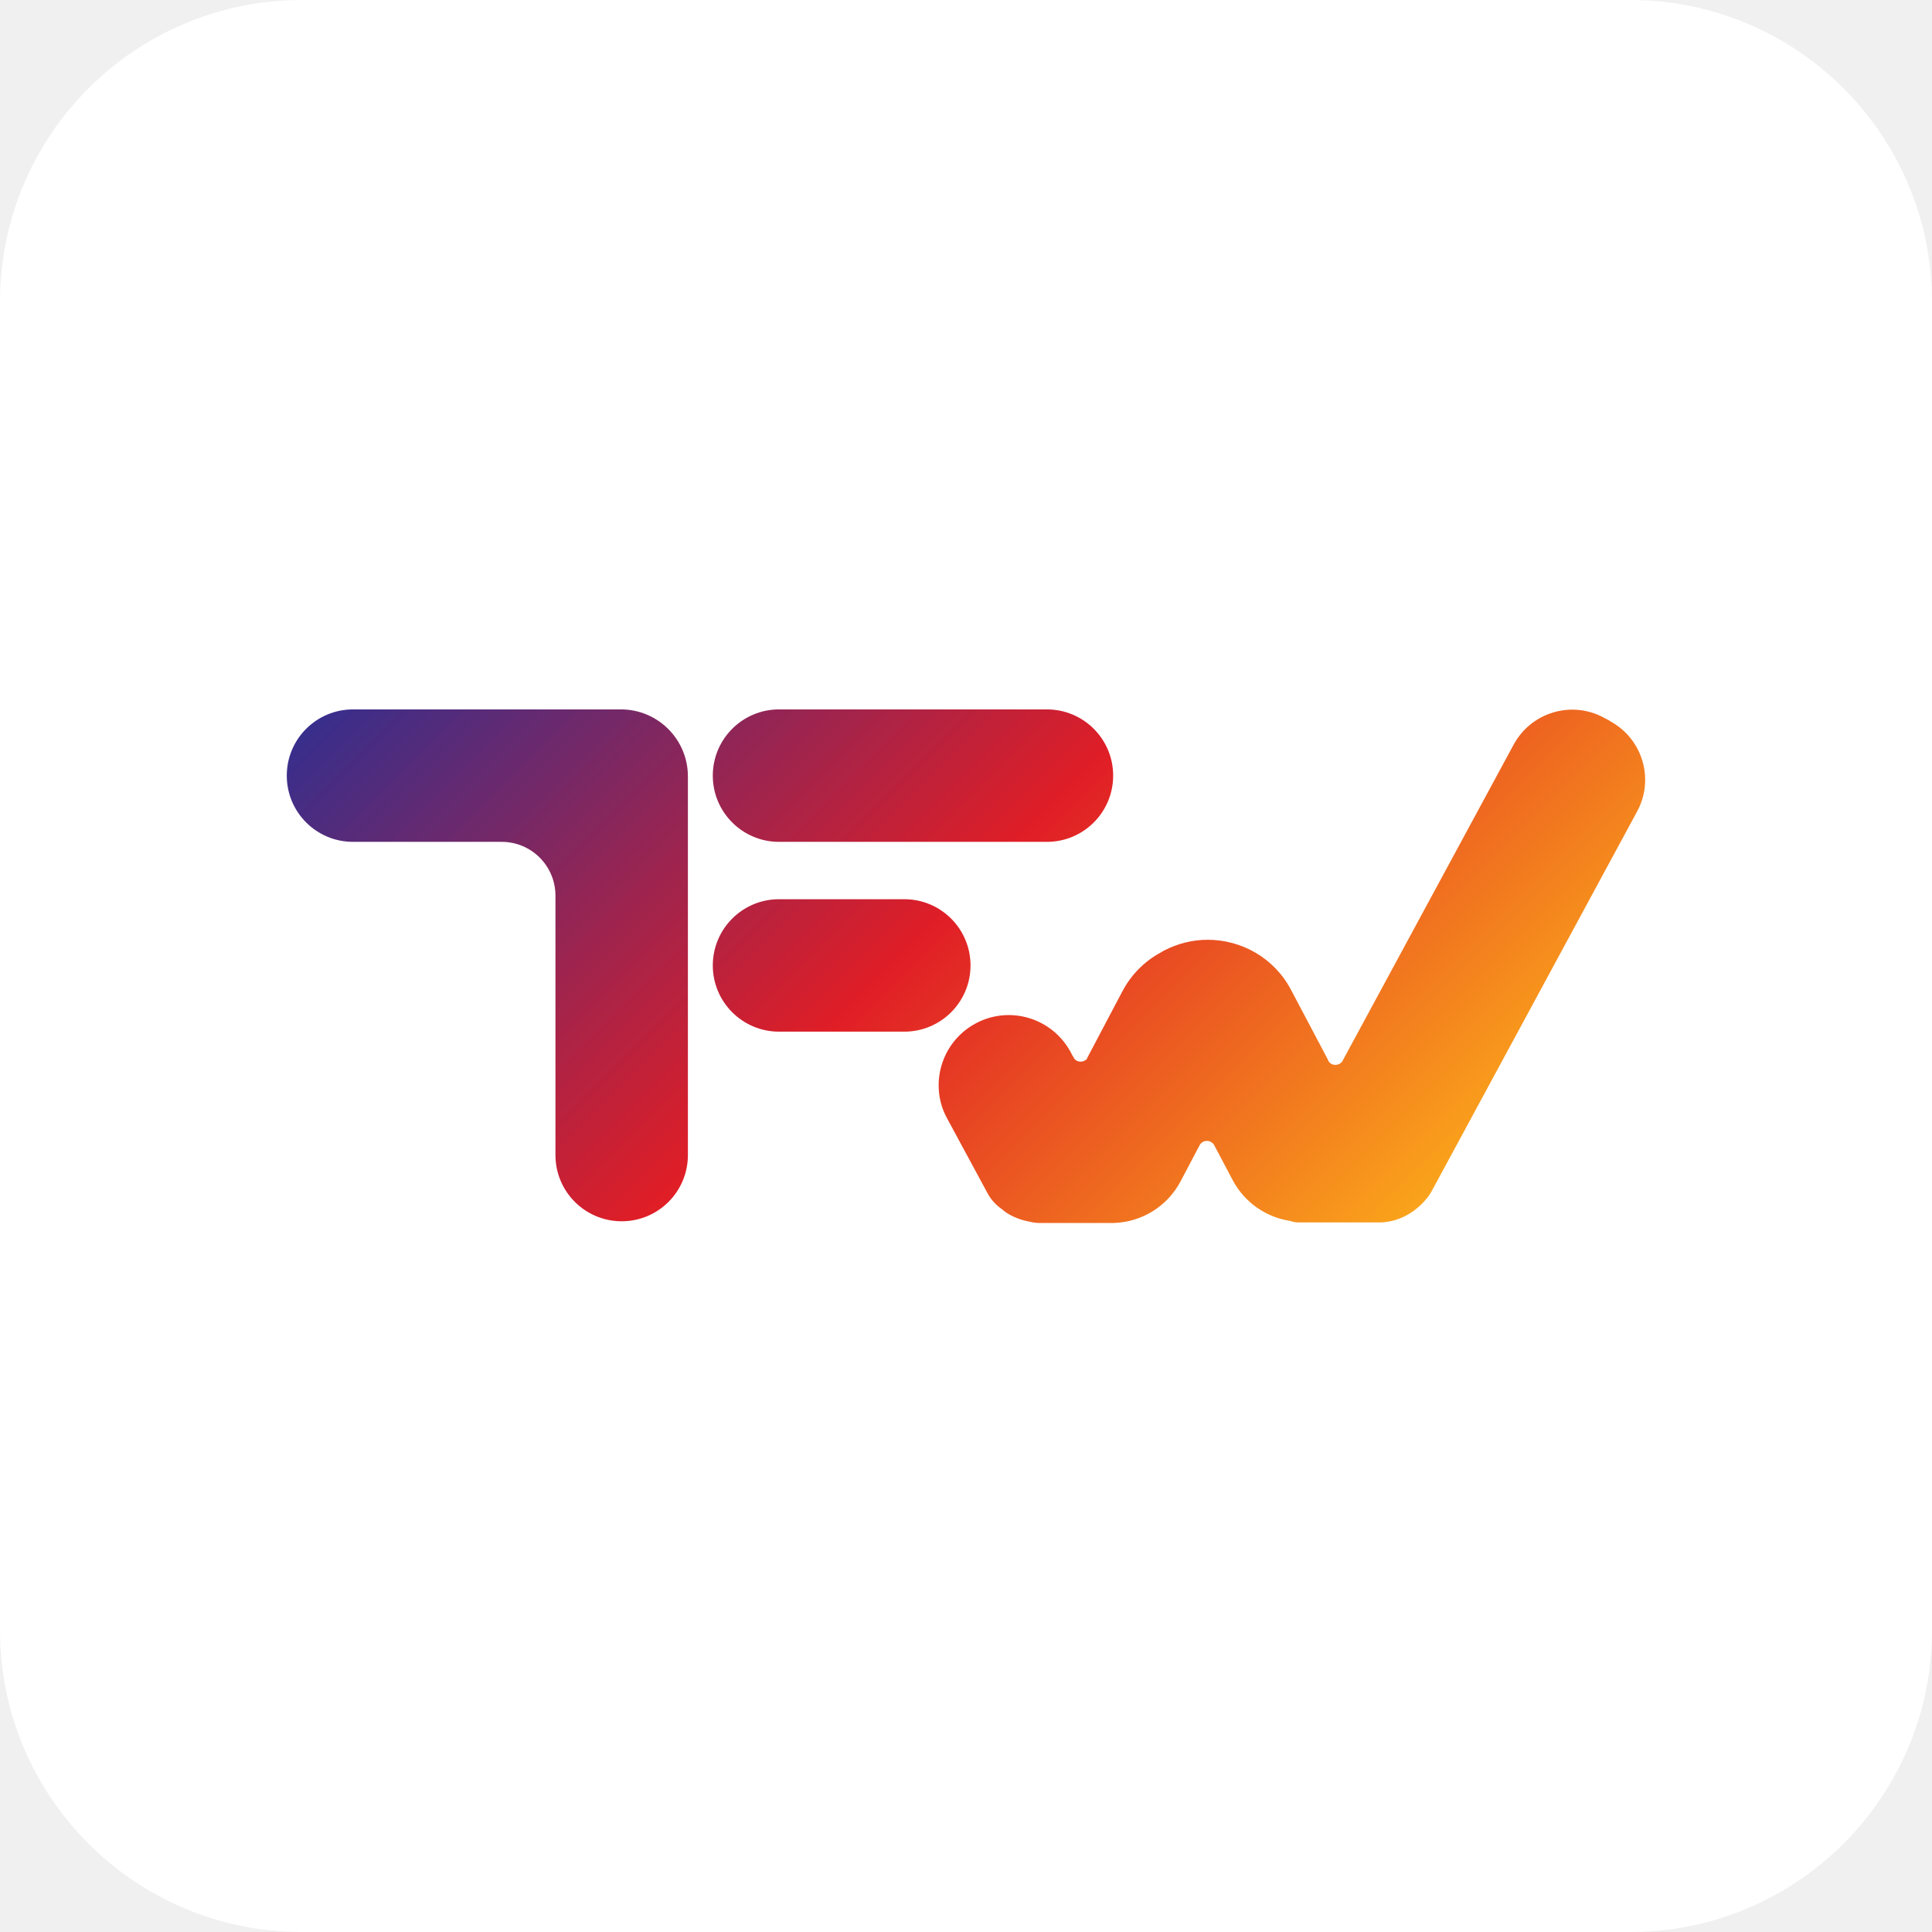
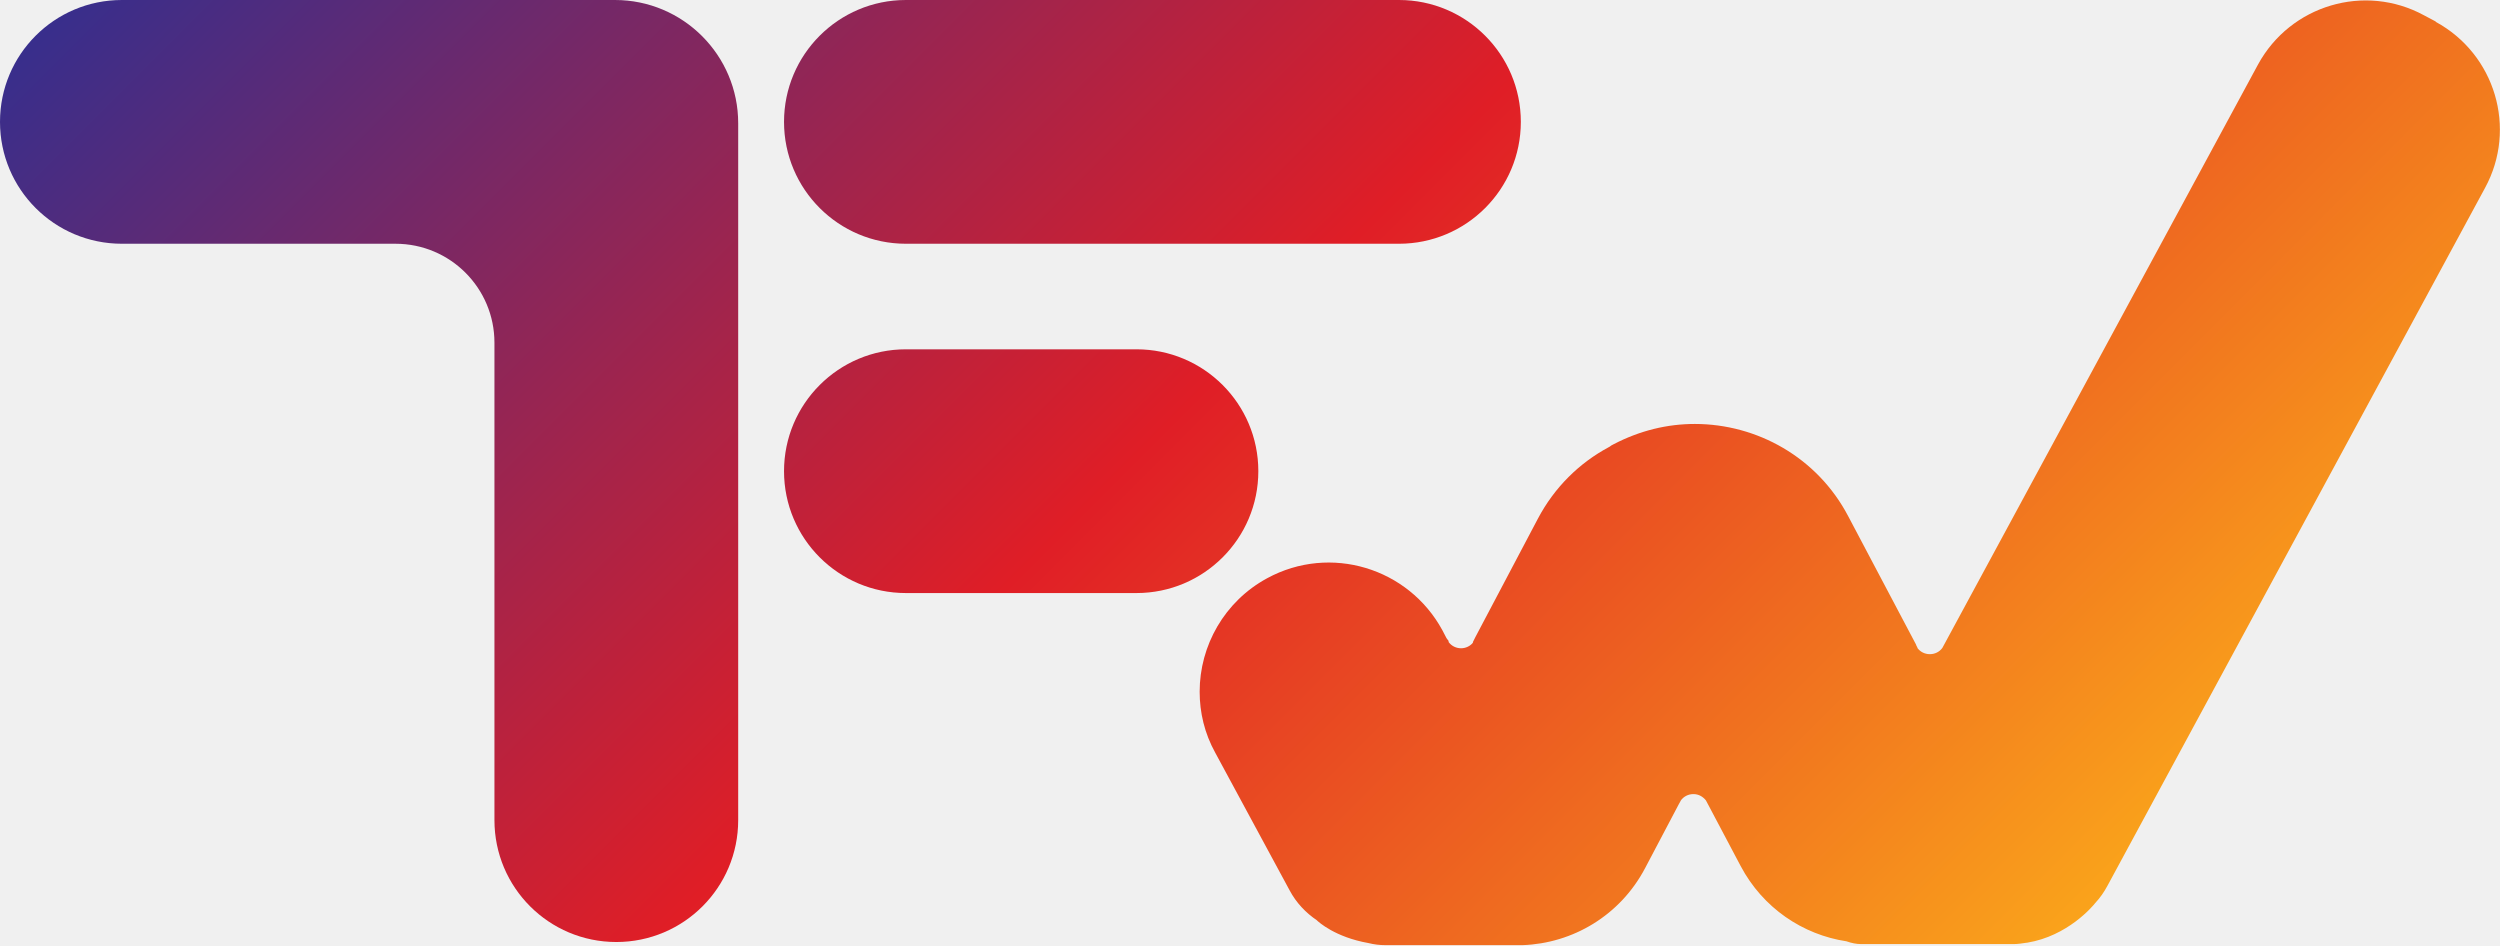
- <svg xmlns="http://www.w3.org/2000/svg" viewBox="0 0 512 512">
+ <svg xmlns="http://www.w3.org/2000/svg" viewBox="0 0 72 27.22">
  <defs>
    <linearGradient id="g" x1="15.75" y1="-13.7" x2="57.91" y2="28.45" gradientUnits="userSpaceOnUse">
      <stop offset="0" stop-color="#382e8c" />
      <stop offset=".52" stop-color="#e01e26" />
      <stop offset="1" stop-color="#faa31b" />
    </linearGradient>
  </defs>
-   <rect width="512" height="512" rx="80" fill="#ffffff" />
-   <g transform="translate(76, 188) scale(5)">
-     <path fill="url(#g)" d="M17.71,0H3.51C1.57,0,0,1.57,0,3.51s1.57,3.51,3.51,3.51h7.88c1.58,0,2.85,1.28,2.85,2.85v13.75c0,1.94,1.57,3.51,3.51,3.51s3.51-1.57,3.51-3.51V3.55C21.26,1.59,19.67,0,17.71,0Z" />
-     <path fill="url(#g)" d="M70.15.62l-.34-.18c-1.71-.93-3.85-.29-4.78,1.42l-9.09,16.8s0,0,0,0c-.08.11-.21.18-.36.18s-.28-.07-.36-.18c0,0,0,0,0,0v-.02s0,0,0,0c-.02-.02-.03-.05-.04-.08l-1.95-3.69c-.89-1.7-2.63-2.66-4.42-2.66-.79,0-1.58.19-2.33.58-.05.02-.09.05-.13.08,0,0-.01,0-.02.01-.84.45-1.56,1.15-2.04,2.06l-1.8,3.41-.07.14h0s0,.02,0,.02c-.08.1-.21.16-.34.16-.15,0-.28-.07-.36-.18v-.03s-.06-.08-.06-.08l-.12-.23c-.98-1.8-3.23-2.48-5.04-1.5-1.24.67-1.95,1.95-1.95,3.27,0,.6.14,1.2.45,1.76l2.14,3.96c.19.36.47.65.78.86,0,0,0,0,0,0,.05.05.53.49,1.49.66,0,0,0,0,0,0,.16.04.32.06.49.06h3.81s.08,0,.12,0c0,0,.01,0,.02,0,1.44-.05,2.81-.85,3.53-2.22l.97-1.84.05-.09h0s.01-.02.01-.02c0,0,0,0,0,0,.08-.11.21-.18.36-.18s.27.07.36.18c0,0,0,0,0,0l1,1.89c.64,1.21,1.79,1.98,3.05,2.17.14.05.28.08.43.08h4.37c.13,0,.26-.02.39-.04,0,0,0,0,.01,0,1.17-.19,1.89-1.05,1.96-1.14,0,0,0,0,0,0,.14-.15.26-.32.36-.51l10.87-20.09c.93-1.71.29-3.85-1.42-4.78Z" />
-     <rect fill="url(#g)" x="22.58" y="0" width="21.22" height="7.02" rx="3.51" ry="3.51" />
-     <rect fill="url(#g)" x="22.58" y="10.06" width="13.66" height="7.02" rx="3.51" ry="3.51" />
-   </g>
+   <path fill="url(#g)" d="M17.71,0H3.51C1.57,0,0,1.57,0,3.51s1.57,3.51,3.51,3.51h7.88c1.58,0,2.85,1.28,2.85,2.85v13.75c0,1.94,1.57,3.51,3.51,3.51s3.51-1.57,3.51-3.51V3.55C21.26,1.59,19.67,0,17.71,0Z" />
+   <path fill="url(#g)" d="M70.15.62l-.34-.18c-1.71-.93-3.85-.29-4.78,1.42l-9.09,16.8s0,0,0,0c-.08.11-.21.18-.36.18s-.28-.07-.36-.18c0,0,0,0,0,0v-.02s0,0,0,0c-.02-.02-.03-.05-.04-.08l-1.95-3.69c-.89-1.7-2.63-2.66-4.42-2.66-.79,0-1.58.19-2.33.58-.05.02-.09.05-.13.08,0,0-.01,0-.02.01-.84.45-1.56,1.15-2.04,2.06l-1.8,3.41-.07.14h0s0,.02,0,.02c-.08.1-.21.16-.34.16-.15,0-.28-.07-.36-.18v-.03s-.06-.08-.06-.08l-.12-.23c-.98-1.8-3.23-2.48-5.04-1.5-1.24.67-1.95,1.95-1.95,3.27,0,.6.14,1.2.45,1.76l2.14,3.96c.19.36.47.65.78.86,0,0,0,0,0,0,.05.05.53.49,1.49.66,0,0,0,0,0,0,.16.04.32.06.49.06h3.81s.08,0,.12,0c0,0,.01,0,.02,0,1.44-.05,2.81-.85,3.53-2.22l.97-1.84.05-.09h0s.01-.02.01-.02c0,0,0,0,0,0,.08-.11.21-.18.36-.18s.27.07.36.18c0,0,0,0,0,0l1,1.89c.64,1.21,1.79,1.98,3.05,2.17.14.05.28.08.43.08h4.37c.13,0,.26-.02.39-.04,0,0,0,0,.01,0,1.17-.19,1.89-1.05,1.96-1.14,0,0,0,0,0,0,.14-.15.26-.32.36-.51l10.87-20.09c.93-1.71.29-3.85-1.42-4.78Z" />
+   <rect fill="url(#g)" x="22.58" y="0" width="21.22" height="7.02" rx="3.51" ry="3.51" />
+   <rect fill="url(#g)" x="22.58" y="10.06" width="13.66" height="7.02" rx="3.51" ry="3.51" />
</svg>
